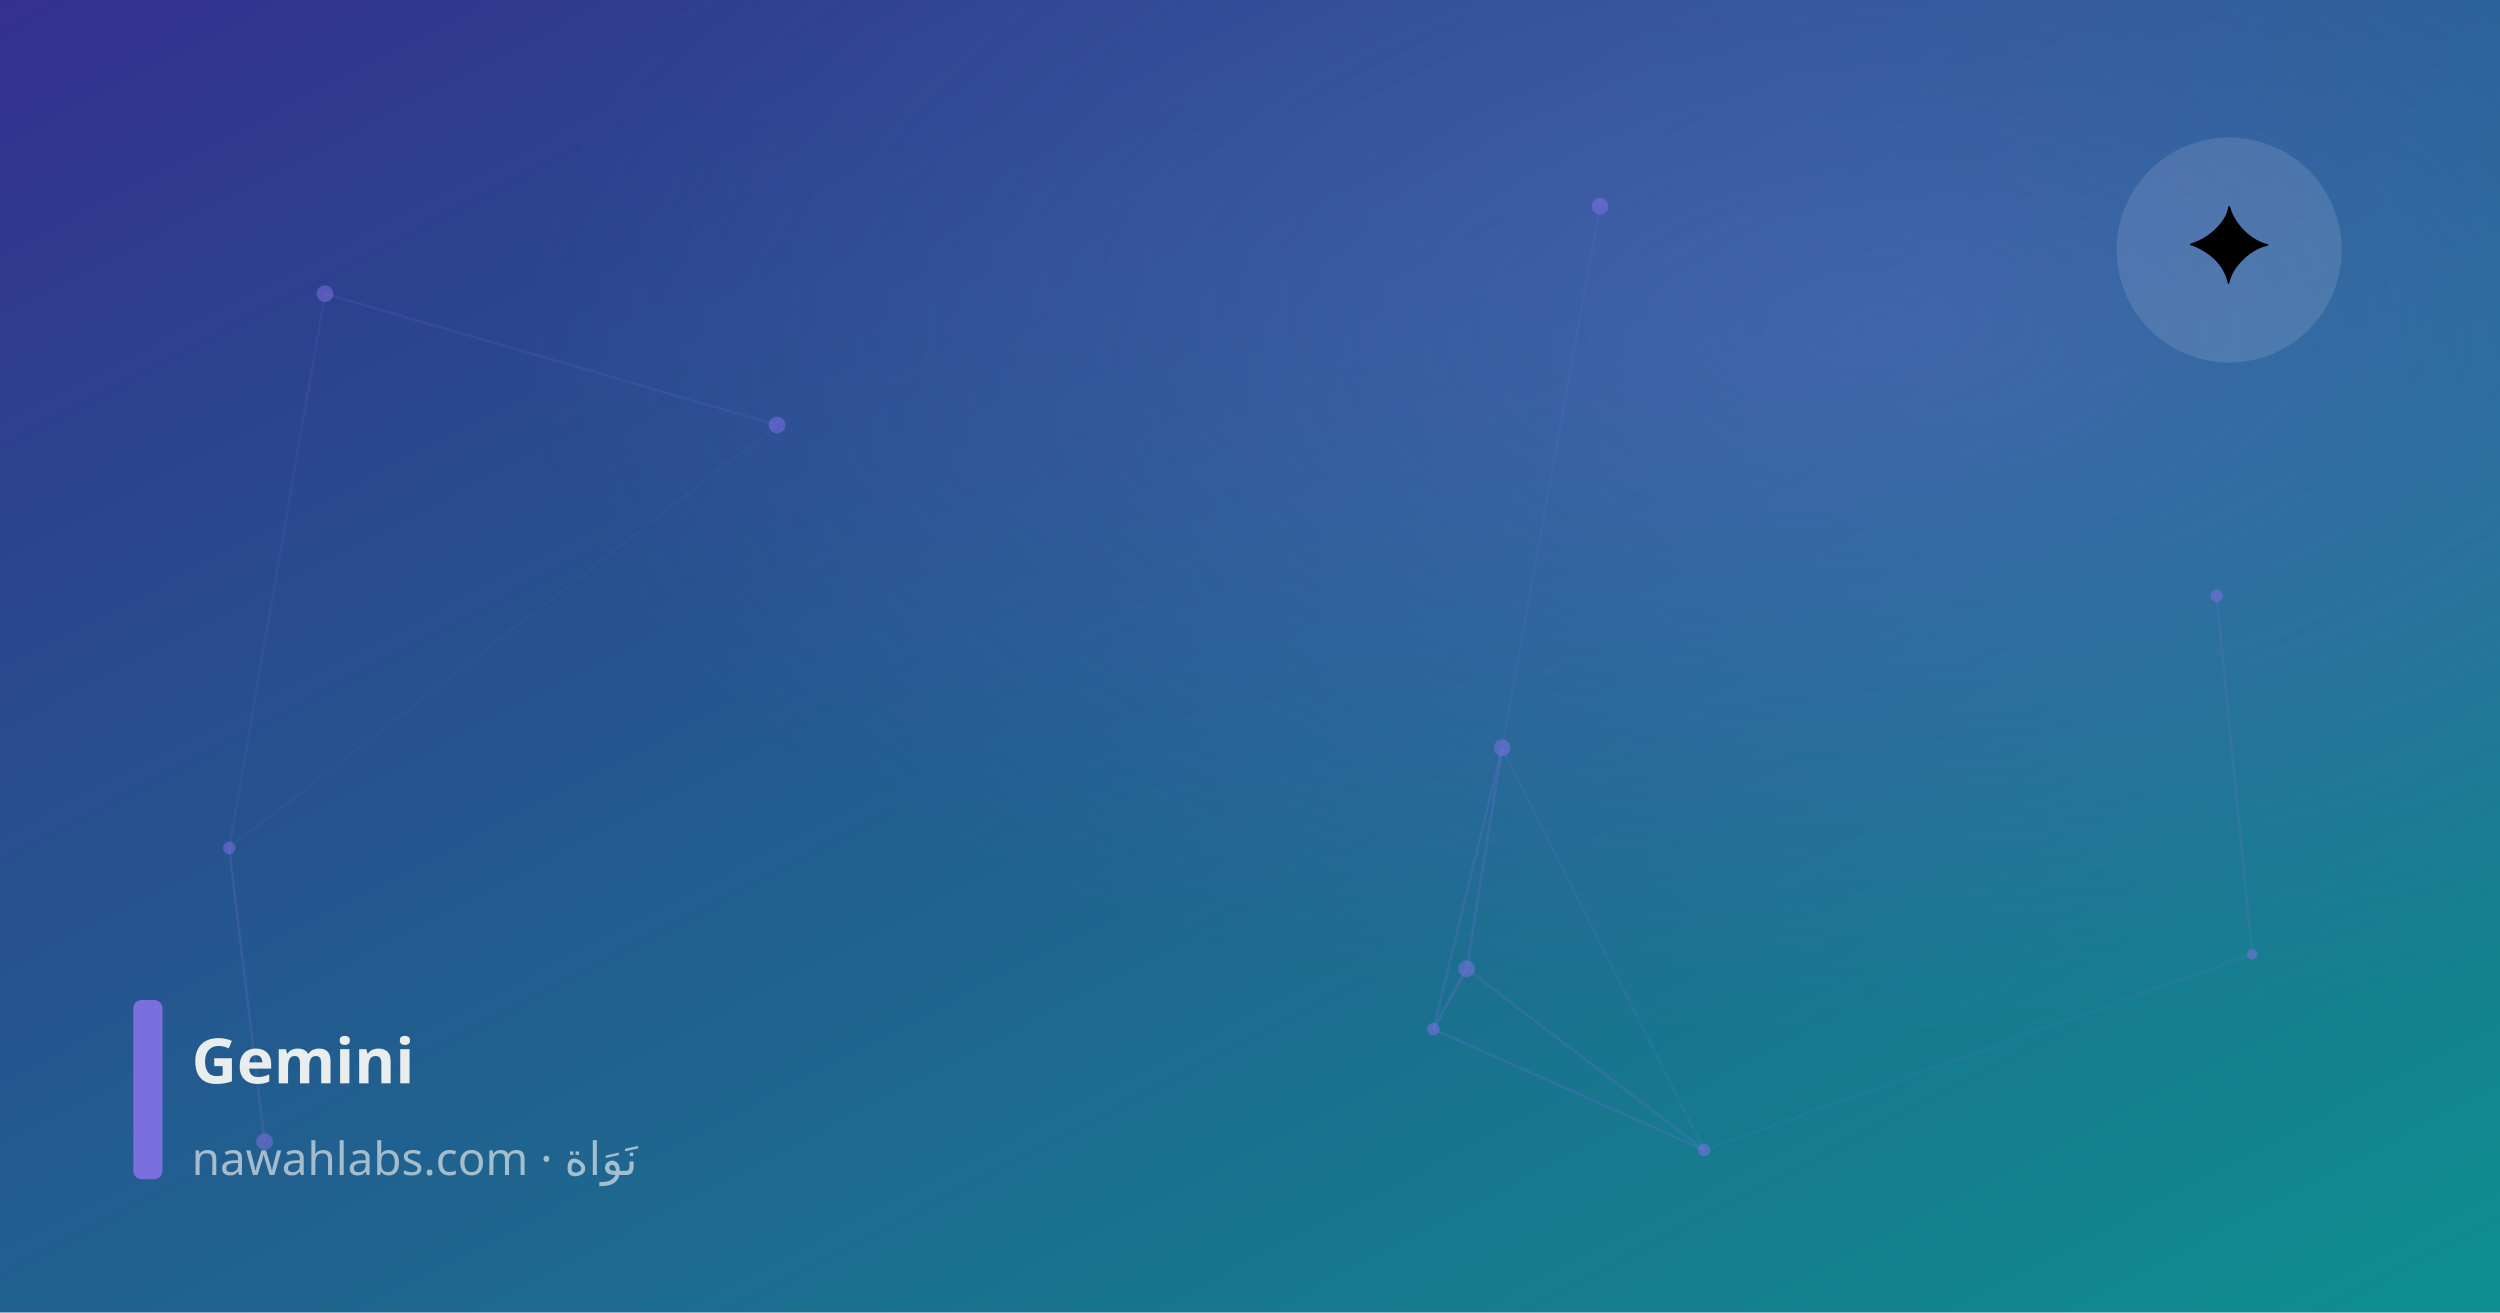
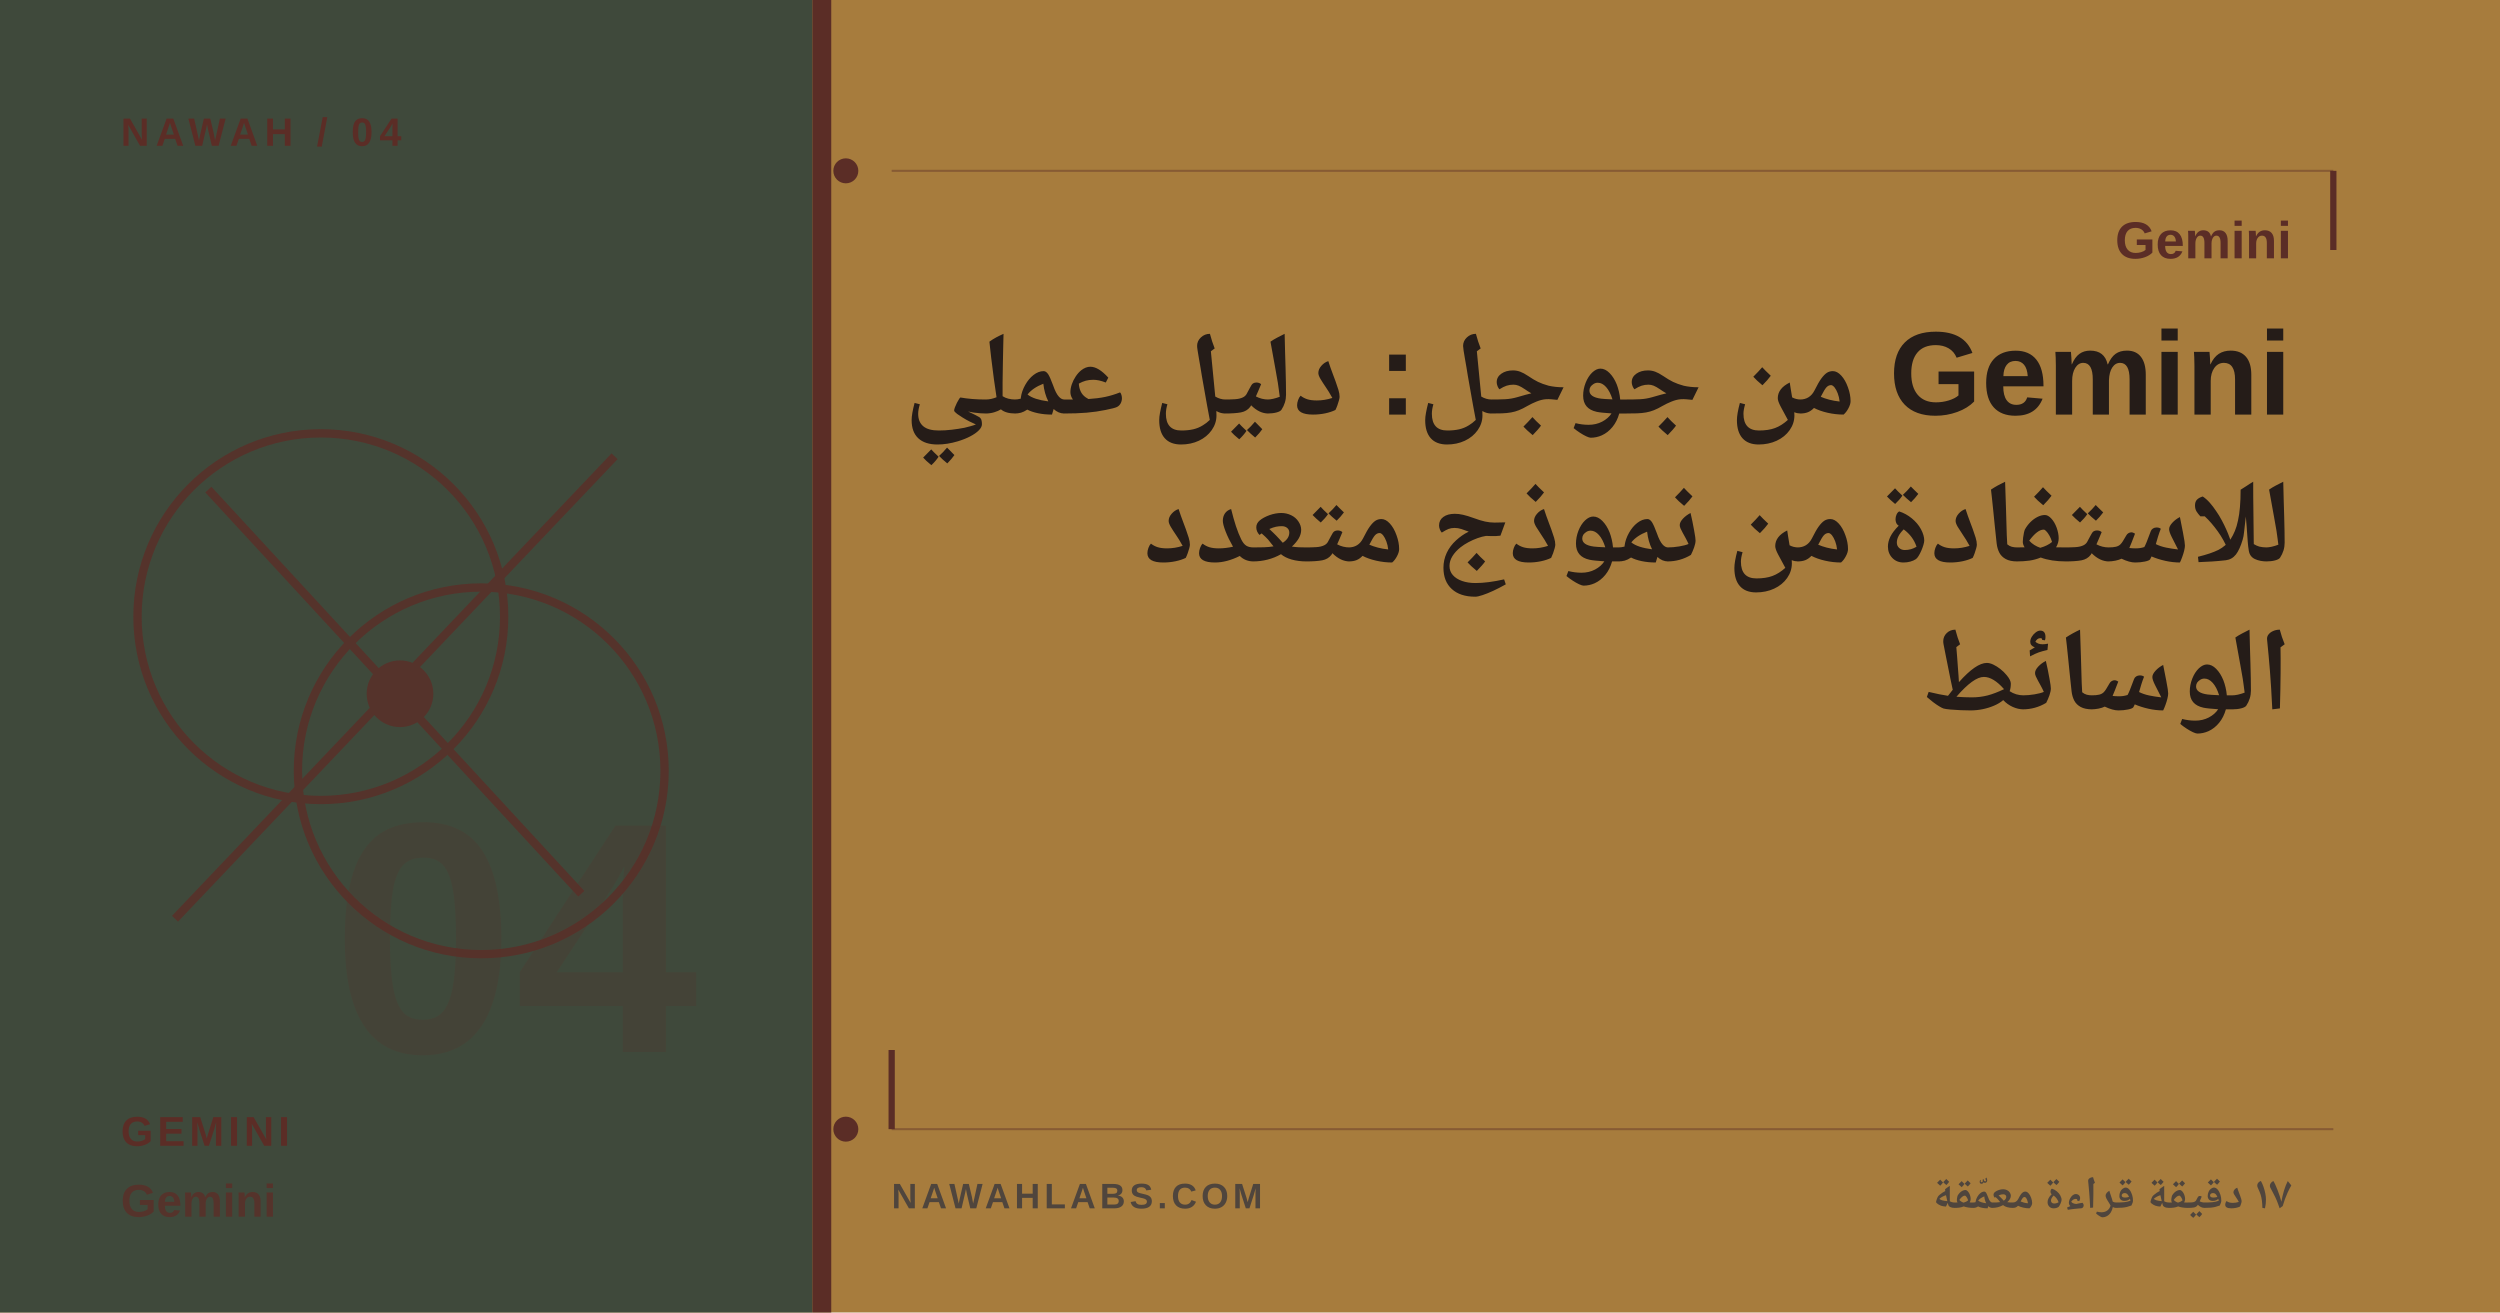
- <svg xmlns="http://www.w3.org/2000/svg" viewBox="0 0 1200 630" width="1200" height="630" role="img" aria-label="Gemini">
-   <defs>
-     <linearGradient id="g96013" x1="0" y1="0" x2="1" y2="1">
-       <stop offset="0" stop-color="#34308F" />
-       <stop offset="1" stop-color="#0E8F8F" />
-     </linearGradient>
-     <radialGradient id="g96013r" cx="0.75" cy="0.25" r="0.9">
-       <stop offset="0" stop-color="#7B6FE0" stop-opacity="0.35" />
-       <stop offset="0.6" stop-color="#7B6FE0" stop-opacity="0" />
-     </radialGradient>
-   </defs>
-   <rect width="1200" height="630" fill="url(#g96013)" />
-   <rect width="1200" height="630" fill="url(#g96013r)" />
-   <line x1="1081" y1="458" x2="1064" y2="286" stroke="#7B6FE0" stroke-width="1.2" opacity="0.18" />
-   <line x1="1081" y1="458" x2="818" y2="552" stroke="#7B6FE0" stroke-width="1.2" opacity="0.1" />
-   <line x1="688" y1="494" x2="818" y2="552" stroke="#7B6FE0" stroke-width="1.2" opacity="0.21" />
-   <line x1="688" y1="494" x2="704" y2="465" stroke="#7B6FE0" stroke-width="1.2" opacity="0.29" />
-   <line x1="688" y1="494" x2="721" y2="359" stroke="#7B6FE0" stroke-width="1.2" opacity="0.21" />
-   <line x1="127" y1="548" x2="110" y2="407" stroke="#7B6FE0" stroke-width="1.2" opacity="0.21" />
-   <line x1="818" y1="552" x2="704" y2="465" stroke="#7B6FE0" stroke-width="1.2" opacity="0.21" />
-   <line x1="818" y1="552" x2="721" y2="359" stroke="#7B6FE0" stroke-width="1.2" opacity="0.15" />
-   <line x1="373" y1="204" x2="156" y2="141" stroke="#7B6FE0" stroke-width="1.2" opacity="0.14" />
-   <line x1="373" y1="204" x2="110" y2="407" stroke="#7B6FE0" stroke-width="1.2" opacity="0.06" />
-   <line x1="156" y1="141" x2="110" y2="407" stroke="#7B6FE0" stroke-width="1.2" opacity="0.11" />
-   <line x1="704" y1="465" x2="721" y2="359" stroke="#7B6FE0" stroke-width="1.2" opacity="0.23" />
-   <line x1="768" y1="99" x2="721" y2="359" stroke="#7B6FE0" stroke-width="1.2" opacity="0.11" />
-   <circle cx="1081" cy="458" r="2.5" fill="#7B6FE0" opacity="0.55" />
-   <circle cx="688" cy="494" r="3" fill="#7B6FE0" opacity="0.55" />
-   <circle cx="127" cy="548" r="4" fill="#7B6FE0" opacity="0.55" />
-   <circle cx="1064" cy="286" r="3" fill="#7B6FE0" opacity="0.55" />
-   <circle cx="818" cy="552" r="3" fill="#7B6FE0" opacity="0.55" />
-   <circle cx="373" cy="204" r="4" fill="#7B6FE0" opacity="0.55" />
-   <circle cx="156" cy="141" r="4" fill="#7B6FE0" opacity="0.55" />
-   <circle cx="704" cy="465" r="4" fill="#7B6FE0" opacity="0.55" />
-   <circle cx="768" cy="99" r="4" fill="#7B6FE0" opacity="0.55" />
-   <circle cx="110" cy="407" r="3" fill="#7B6FE0" opacity="0.55" />
-   <circle cx="721" cy="359" r="4" fill="#7B6FE0" opacity="0.55" />
-   <circle cx="1070" cy="120" r="54" fill="#FBFAF6" opacity="0.12" />
-   <text x="1070" y="120" font-size="52" text-anchor="middle" dominant-baseline="central">✦</text>
-   <g font-family="'Changa','Segoe UI',sans-serif" fill="#FBFAF6">
-     <rect x="64" y="480" width="14" height="86" rx="4" fill="#7B6FE0" />
-     <text x="92" y="520" font-size="30" font-weight="700" opacity="0.92">Gemini</text>
-     <text x="92" y="564" font-size="22" opacity="0.6">nawahlabs.com · نَوَاة</text>
+ <svg xmlns="http://www.w3.org/2000/svg" viewBox="0 0 1200 630" width="1200" height="630" role="img" aria-labelledby="title desc">
+   <rect width="1200" height="630" fill="#A77C3D" />
+   <rect width="390" height="630" fill="#3F493B" />
+   <rect x="390" width="9" height="630" fill="#5B2D26" />
+   <path d="M428 82H1120M428 542H1120" stroke="#5B2D26" stroke-width="1" opacity=".42" />
+   <path d="M1120 82v38M428 504v38" stroke="#5B2D26" stroke-width="3" />
+   <g transform="translate(9 21)" fill="none" stroke="#5B2D26" stroke-width="4" opacity=".78">
+     <circle cx="145" cy="275" r="88" />
+     <circle cx="222" cy="349" r="88" />
+     <path d="M75 420L286 198M91 214l179 194" />
+     <circle cx="183" cy="312" r="14" fill="#5B2D26" />
  </g>
+   <text x="58" y="70" fill="#5B2D26" font-family="Alexandria,Arial,sans-serif" font-size="19" font-weight="700" letter-spacing="3">NAWAH / 04</text>
+   <text x="58" y="550" fill="#5B2D26" font-family="Alexandria,Arial,sans-serif" font-size="20" font-weight="700" letter-spacing="2">GEMINI</text>
+   <text x="58" y="584" fill="#5B2D26" opacity=".78" font-family="Arial,'Noto Naskh Arabic',sans-serif" font-size="22" font-weight="700">Gemini</text>
+   <text x="335" y="505" text-anchor="end" fill="#5B2D26" opacity=".2" font-family="Alexandria,Arial,sans-serif" font-size="158" font-weight="800">04</text>
+   <text x="1100" y="124" text-anchor="start" direction="rtl" unicode-bidi="embed" fill="#5B2D26" font-family="Arial,'Noto Naskh Arabic',sans-serif" font-size="25" font-weight="700">Gemini</text>
+   <text text-anchor="start" direction="rtl" unicode-bidi="embed" fill="#251C18" font-family="Arial,'Noto Naskh Arabic',sans-serif" font-size="57" font-weight="800">
+     <tspan x="1100" y="199">Gemini من جوجل: دليل عملي</tspan>
+     <tspan x="1100" y="270">للاستفادة من نموذج متعدد</tspan>
+     <tspan x="1100" y="341">الوسائط</tspan>
+   </text>
+   <text x="1100" y="580" text-anchor="start" direction="rtl" unicode-bidi="embed" fill="#4F453D" font-family="Arial,'Noto Naskh Arabic',sans-serif" font-size="22" font-weight="600">١٧ دقيقة قراءة معمّقة</text>
+   <text x="428" y="580" fill="#4F453D" font-family="Alexandria,Arial,sans-serif" font-size="17" font-weight="700" letter-spacing="2">NAWAHLABS.COM</text>
+   <circle cx="406" cy="82" r="6" fill="#5B2D26" />
+   <circle cx="406" cy="542" r="6" fill="#5B2D26" />
</svg>
